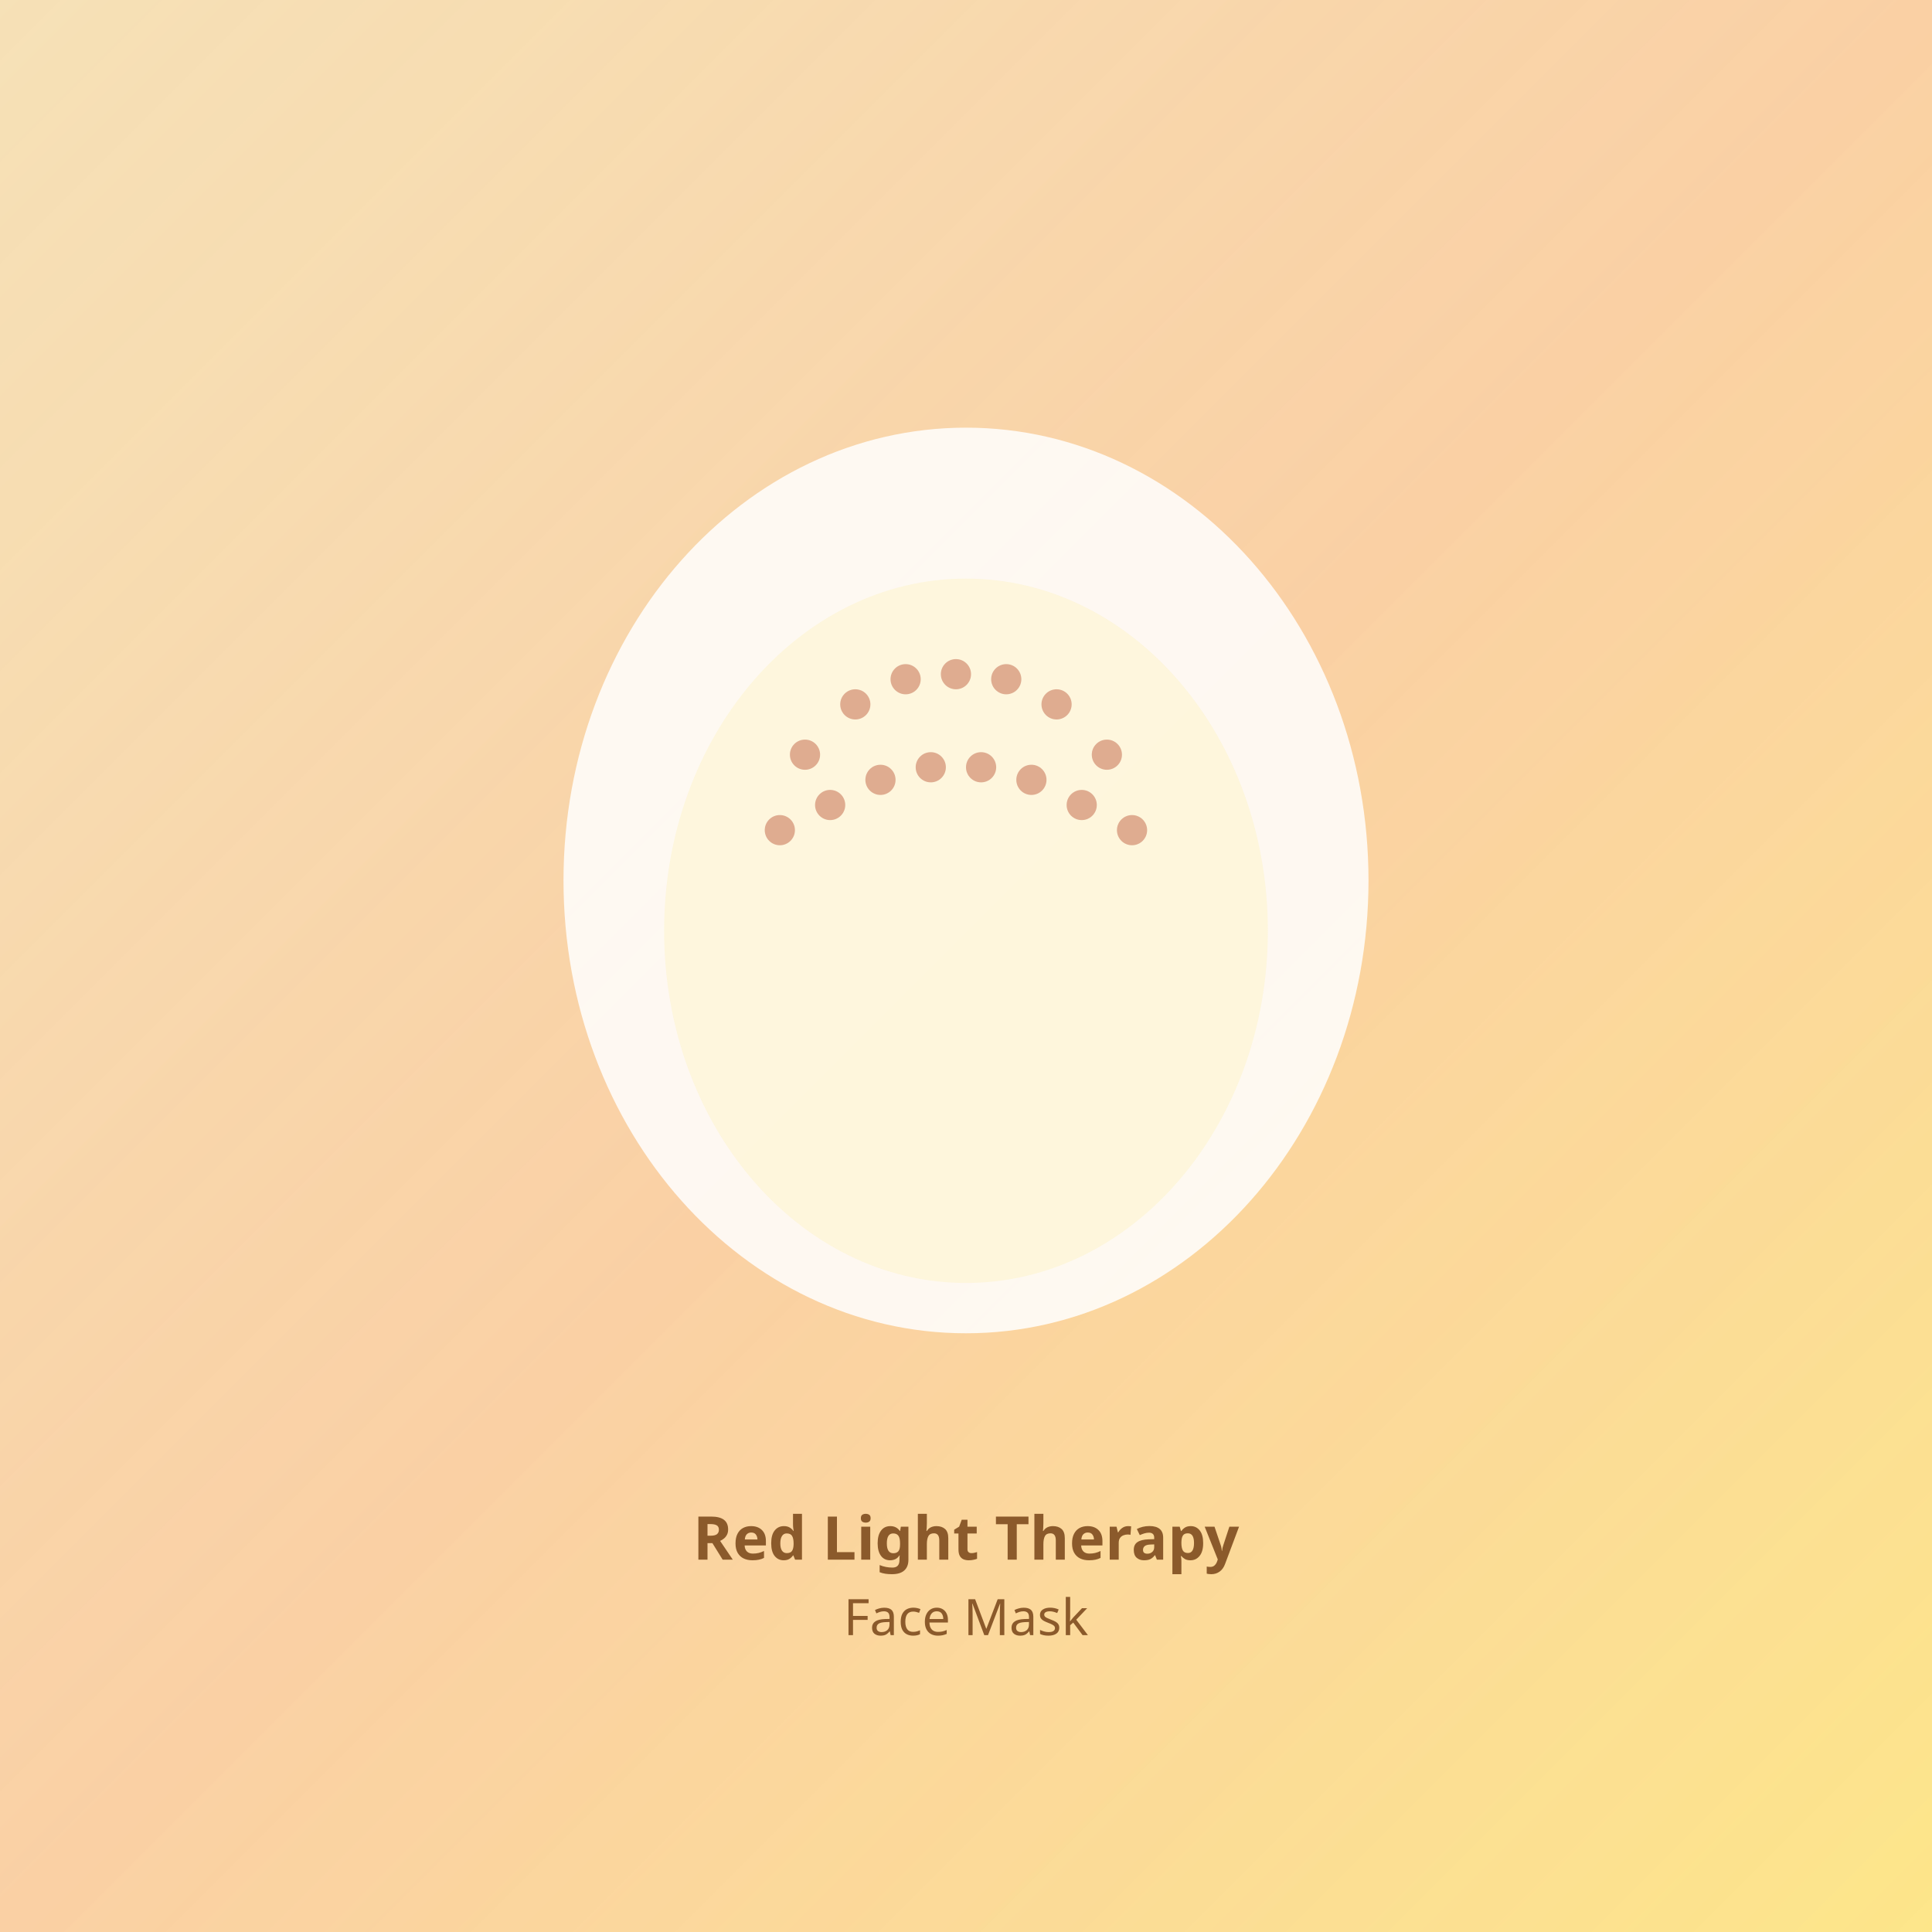
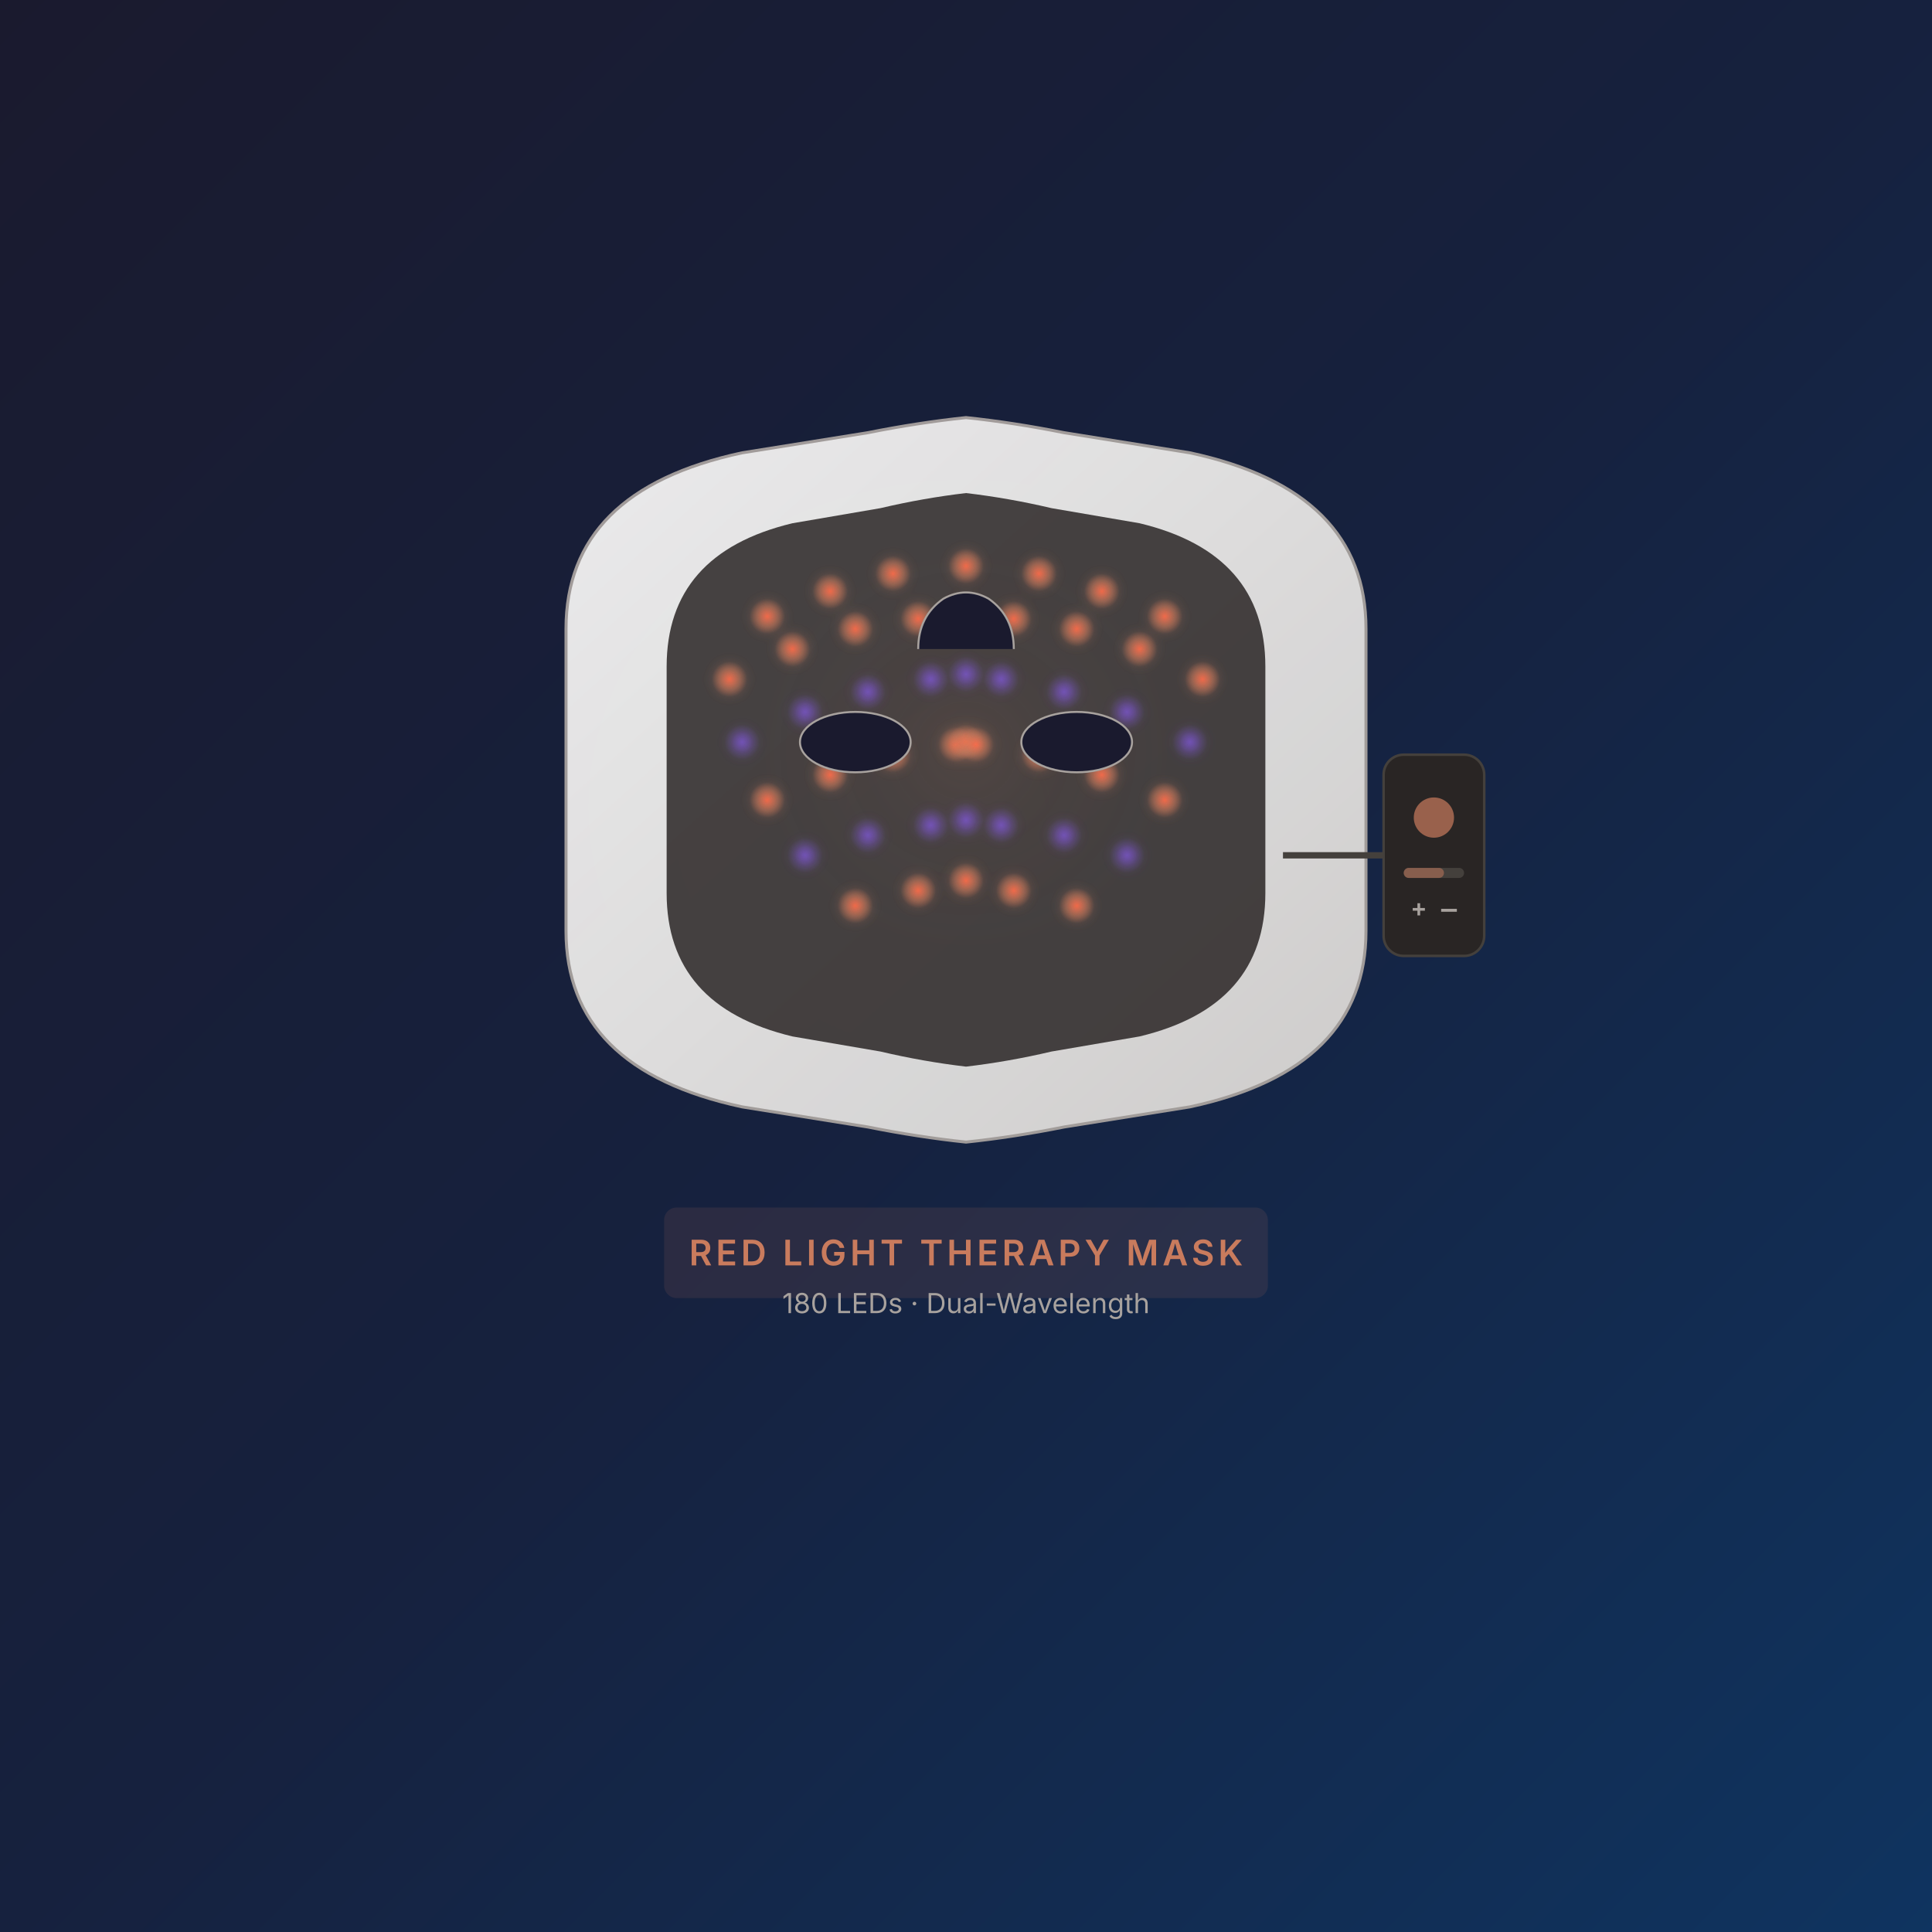
<svg xmlns="http://www.w3.org/2000/svg" width="768" height="768" viewBox="0 0 768 768">
  <defs>
    <linearGradient id="bg" x1="0%" y1="0%" x2="100%" y2="100%">
-       <stop offset="0%" style="stop-color:#fef3c7" />
-       <stop offset="50%" style="stop-color:#fed7aa" />
-       <stop offset="100%" style="stop-color:#fde68a" />
+       <stop offset="0%" style="stop-color:#1a1a2e" />
+       <stop offset="50%" style="stop-color:#16213e" />
+       <stop offset="100%" style="stop-color:#0f3460" />
    </linearGradient>
-     <linearGradient id="glow" x1="0%" y1="0%" x2="100%" y2="100%">
-       <stop offset="0%" style="stop-color:#c97b5d;stop-opacity:.15" />
+     <radialGradient id="maskGlow" cx="50%" cy="45%" r="35%">
+       <stop offset="0%" style="stop-color:#c97b5d;stop-opacity:.35" />
+       <stop offset="40%" style="stop-color:#c97b5d;stop-opacity:.12" />
      <stop offset="100%" style="stop-color:#c97b5d;stop-opacity:0" />
+     </radialGradient>
+     <radialGradient id="ledGlow" cx="50%" cy="50%" r="50%">
+       <stop offset="0%" style="stop-color:#ff6b4a;stop-opacity:.85" />
+       <stop offset="60%" style="stop-color:#c97b5d;stop-opacity:.4" />
+       <stop offset="100%" style="stop-color:#c97b5d;stop-opacity:0" />
+     </radialGradient>
+     <radialGradient id="nirGlow" cx="50%" cy="50%" r="50%">
+       <stop offset="0%" style="stop-color:#8b5cf6;stop-opacity:.5" />
+       <stop offset="60%" style="stop-color:#8b5cf6;stop-opacity:.15" />
+       <stop offset="100%" style="stop-color:#8b5cf6;stop-opacity:0" />
+     </radialGradient>
+     <linearGradient id="silicone" x1="0%" y1="0%" x2="100%" y2="100%">
+       <stop offset="0%" style="stop-color:#f5f5f4" />
+       <stop offset="50%" style="stop-color:#e7e5e4" />
+       <stop offset="100%" style="stop-color:#d6d3d1" />
    </linearGradient>
+     <filter id="softGlow">
+       <feGaussianBlur stdDeviation="2.5" />
+       <feMerge>
+         <feMergeNode in="blur" />
+         <feMergeNode in="SourceGraphic" />
+       </feMerge>
+     </filter>
  </defs>
  <rect width="768" height="768" fill="url(#bg)" />
-   <rect width="768" height="768" fill="url(#glow)" />
-   <ellipse cx="384" cy="350" rx="160" ry="180" fill="#fff" opacity=".85" />
-   <ellipse cx="384" cy="370" rx="120" ry="140" fill="#fef3c7" opacity=".5" />
-   <circle cx="320" cy="300" r="6" fill="#c97b5d" opacity=".6" />
-   <circle cx="340" cy="280" r="6" fill="#c97b5d" opacity=".6" />
-   <circle cx="360" cy="270" r="6" fill="#c97b5d" opacity=".6" />
-   <circle cx="380" cy="268" r="6" fill="#c97b5d" opacity=".6" />
-   <circle cx="400" cy="270" r="6" fill="#c97b5d" opacity=".6" />
-   <circle cx="420" cy="280" r="6" fill="#c97b5d" opacity=".6" />
-   <circle cx="440" cy="300" r="6" fill="#c97b5d" opacity=".6" />
-   <circle cx="310" cy="330" r="6" fill="#c97b5d" opacity=".6" />
-   <circle cx="330" cy="320" r="6" fill="#c97b5d" opacity=".6" />
-   <circle cx="350" cy="310" r="6" fill="#c97b5d" opacity=".6" />
-   <circle cx="370" cy="305" r="6" fill="#c97b5d" opacity=".6" />
-   <circle cx="390" cy="305" r="6" fill="#c97b5d" opacity=".6" />
-   <circle cx="410" cy="310" r="6" fill="#c97b5d" opacity=".6" />
-   <circle cx="430" cy="320" r="6" fill="#c97b5d" opacity=".6" />
-   <circle cx="450" cy="330" r="6" fill="#c97b5d" opacity=".6" />
-   <text x="384" y="620" text-anchor="middle" fill="#8b5a2b" font-size="24" font-weight="bold" font-family="system-ui">Red Light Therapy</text>
-   <text x="384" y="650" text-anchor="middle" fill="#8b5a2b" font-size="20" font-family="system-ui">Face Mask</text>
+   <ellipse cx="384" cy="340" rx="220" ry="190" fill="url(#maskGlow)" />
+   <path d="M225,250 Q225,195 295,180 L345,172 Q365,168 384,166 Q403,168 423,172 L473,180 Q543,195 543,250 L543,370 Q543,425 473,440 L423,448 Q403,452 384,454 Q365,452 345,448 L295,440 Q225,425 225,370 Z" fill="url(#silicone)" stroke="#a8a29e" stroke-width="1.2" opacity=".95" />
+   <path d="M265,265 Q265,220 315,208 L350,202 Q367,198 384,196 Q401,198 418,202 L453,208 Q503,220 503,265 L503,355 Q503,400 453,412 L418,418 Q401,422 384,424 Q367,422 350,418 L315,412 Q265,400 265,355 Z" fill="#292524" opacity=".85" />
+   <path d="M265,265 Q265,220 315,208 L350,202 Q367,198 384,196 Q401,198 418,202 L453,208 Q503,220 503,265 L503,355 Q503,400 453,412 L418,418 Q401,422 384,424 Q367,422 350,418 L315,412 Q265,400 265,355 Z" fill="url(#maskGlow)" opacity=".25" />
+   <g filter="url(#softGlow)">
+     <circle cx="305" cy="245" r="7" fill="url(#ledGlow)" />
+     <circle cx="330" cy="235" r="7" fill="url(#ledGlow)" />
+     <circle cx="355" cy="228" r="7" fill="url(#ledGlow)" />
+     <circle cx="384" cy="225" r="7" fill="url(#ledGlow)" />
+     <circle cx="413" cy="228" r="7" fill="url(#ledGlow)" />
+     <circle cx="438" cy="235" r="7" fill="url(#ledGlow)" />
+     <circle cx="463" cy="245" r="7" fill="url(#ledGlow)" />
+     <circle cx="290" cy="270" r="7" fill="url(#ledGlow)" />
+     <circle cx="315" cy="258" r="7" fill="url(#ledGlow)" />
+     <circle cx="340" cy="250" r="7" fill="url(#ledGlow)" />
+     <circle cx="365" cy="246" r="7" fill="url(#ledGlow)" />
+     <circle cx="384" cy="244" r="7" fill="url(#ledGlow)" />
+     <circle cx="403" cy="246" r="7" fill="url(#ledGlow)" />
+     <circle cx="428" cy="250" r="7" fill="url(#ledGlow)" />
+     <circle cx="453" cy="258" r="7" fill="url(#ledGlow)" />
+     <circle cx="478" cy="270" r="7" fill="url(#ledGlow)" />
+     <circle cx="295" cy="295" r="7" fill="url(#nirGlow)" />
+     <circle cx="320" cy="283" r="7" fill="url(#nirGlow)" />
+     <circle cx="345" cy="275" r="7" fill="url(#nirGlow)" />
+     <circle cx="370" cy="270" r="7" fill="url(#nirGlow)" />
+     <circle cx="384" cy="268" r="7" fill="url(#nirGlow)" />
+     <circle cx="398" cy="270" r="7" fill="url(#nirGlow)" />
+     <circle cx="423" cy="275" r="7" fill="url(#nirGlow)" />
+     <circle cx="448" cy="283" r="7" fill="url(#nirGlow)" />
+     <circle cx="473" cy="295" r="7" fill="url(#nirGlow)" />
+     <circle cx="305" cy="318" r="7" fill="url(#ledGlow)" />
+     <circle cx="330" cy="308" r="7" fill="url(#ledGlow)" />
+     <circle cx="355" cy="300" r="7" fill="url(#ledGlow)" />
+     <circle cx="380" cy="296" r="7" fill="url(#ledGlow)" />
+     <circle cx="384" cy="295" r="7" fill="url(#ledGlow)" />
+     <circle cx="388" cy="296" r="7" fill="url(#ledGlow)" />
+     <circle cx="413" cy="300" r="7" fill="url(#ledGlow)" />
+     <circle cx="438" cy="308" r="7" fill="url(#ledGlow)" />
+     <circle cx="463" cy="318" r="7" fill="url(#ledGlow)" />
+     <circle cx="320" cy="340" r="7" fill="url(#nirGlow)" />
+     <circle cx="345" cy="332" r="7" fill="url(#nirGlow)" />
+     <circle cx="370" cy="328" r="7" fill="url(#nirGlow)" />
+     <circle cx="384" cy="326" r="7" fill="url(#nirGlow)" />
+     <circle cx="398" cy="328" r="7" fill="url(#nirGlow)" />
+     <circle cx="423" cy="332" r="7" fill="url(#nirGlow)" />
+     <circle cx="448" cy="340" r="7" fill="url(#nirGlow)" />
+     <circle cx="340" cy="360" r="7" fill="url(#ledGlow)" />
+     <circle cx="365" cy="354" r="7" fill="url(#ledGlow)" />
+     <circle cx="384" cy="350" r="7" fill="url(#ledGlow)" />
+     <circle cx="403" cy="354" r="7" fill="url(#ledGlow)" />
+     <circle cx="428" cy="360" r="7" fill="url(#ledGlow)" />
+   </g>
+   <ellipse cx="340" cy="295" rx="22" ry="12" fill="#1a1a2e" stroke="#a8a29e" stroke-width=".8" />
+   <ellipse cx="428" cy="295" rx="22" ry="12" fill="#1a1a2e" stroke="#a8a29e" stroke-width=".8" />
+   <path d="M365,258 Q365,245 375,238 Q384,233 393,238 Q403,245 403,258" fill="#1a1a2e" stroke="#a8a29e" stroke-width=".8" />
+   <rect x="550" y="300" width="40" height="80" rx="8" fill="#292524" stroke="#44403c" stroke-width="1" />
+   <circle cx="570" cy="325" r="8" fill="#c97b5d" opacity=".7" />
+   <rect x="558" y="345" width="24" height="4" rx="2" fill="#44403c" />
+   <rect x="558" y="345" width="16" height="4" rx="2" fill="#c97b5d" opacity=".5" />
+   <text x="564" y="365" fill="#a8a29e" font-size="10" font-weight="bold" text-anchor="middle" font-family="system-ui">+</text>
+   <text x="576" y="365" fill="#a8a29e" font-size="10" font-weight="bold" text-anchor="middle" font-family="system-ui">−</text>
+   <path d="M510,340 Q525,340 540,340 Q550,340 550,340" fill="none" stroke="#44403c" stroke-width="2.5" />
+   <rect x="264" y="480" width="240" height="36" rx="5" fill="#c97b5d" opacity=".12" />
+   <text x="384" y="503" text-anchor="middle" fill="#c97b5d" font-size="14" font-weight="600" font-family="Inter,system-ui" letter-spacing="1.5">RED LIGHT THERAPY MASK</text>
+   <text x="384" y="522" text-anchor="middle" fill="#a8a29e" font-size="11" font-family="Inter,system-ui">180 LEDs · Dual-Wavelength</text>
</svg>
